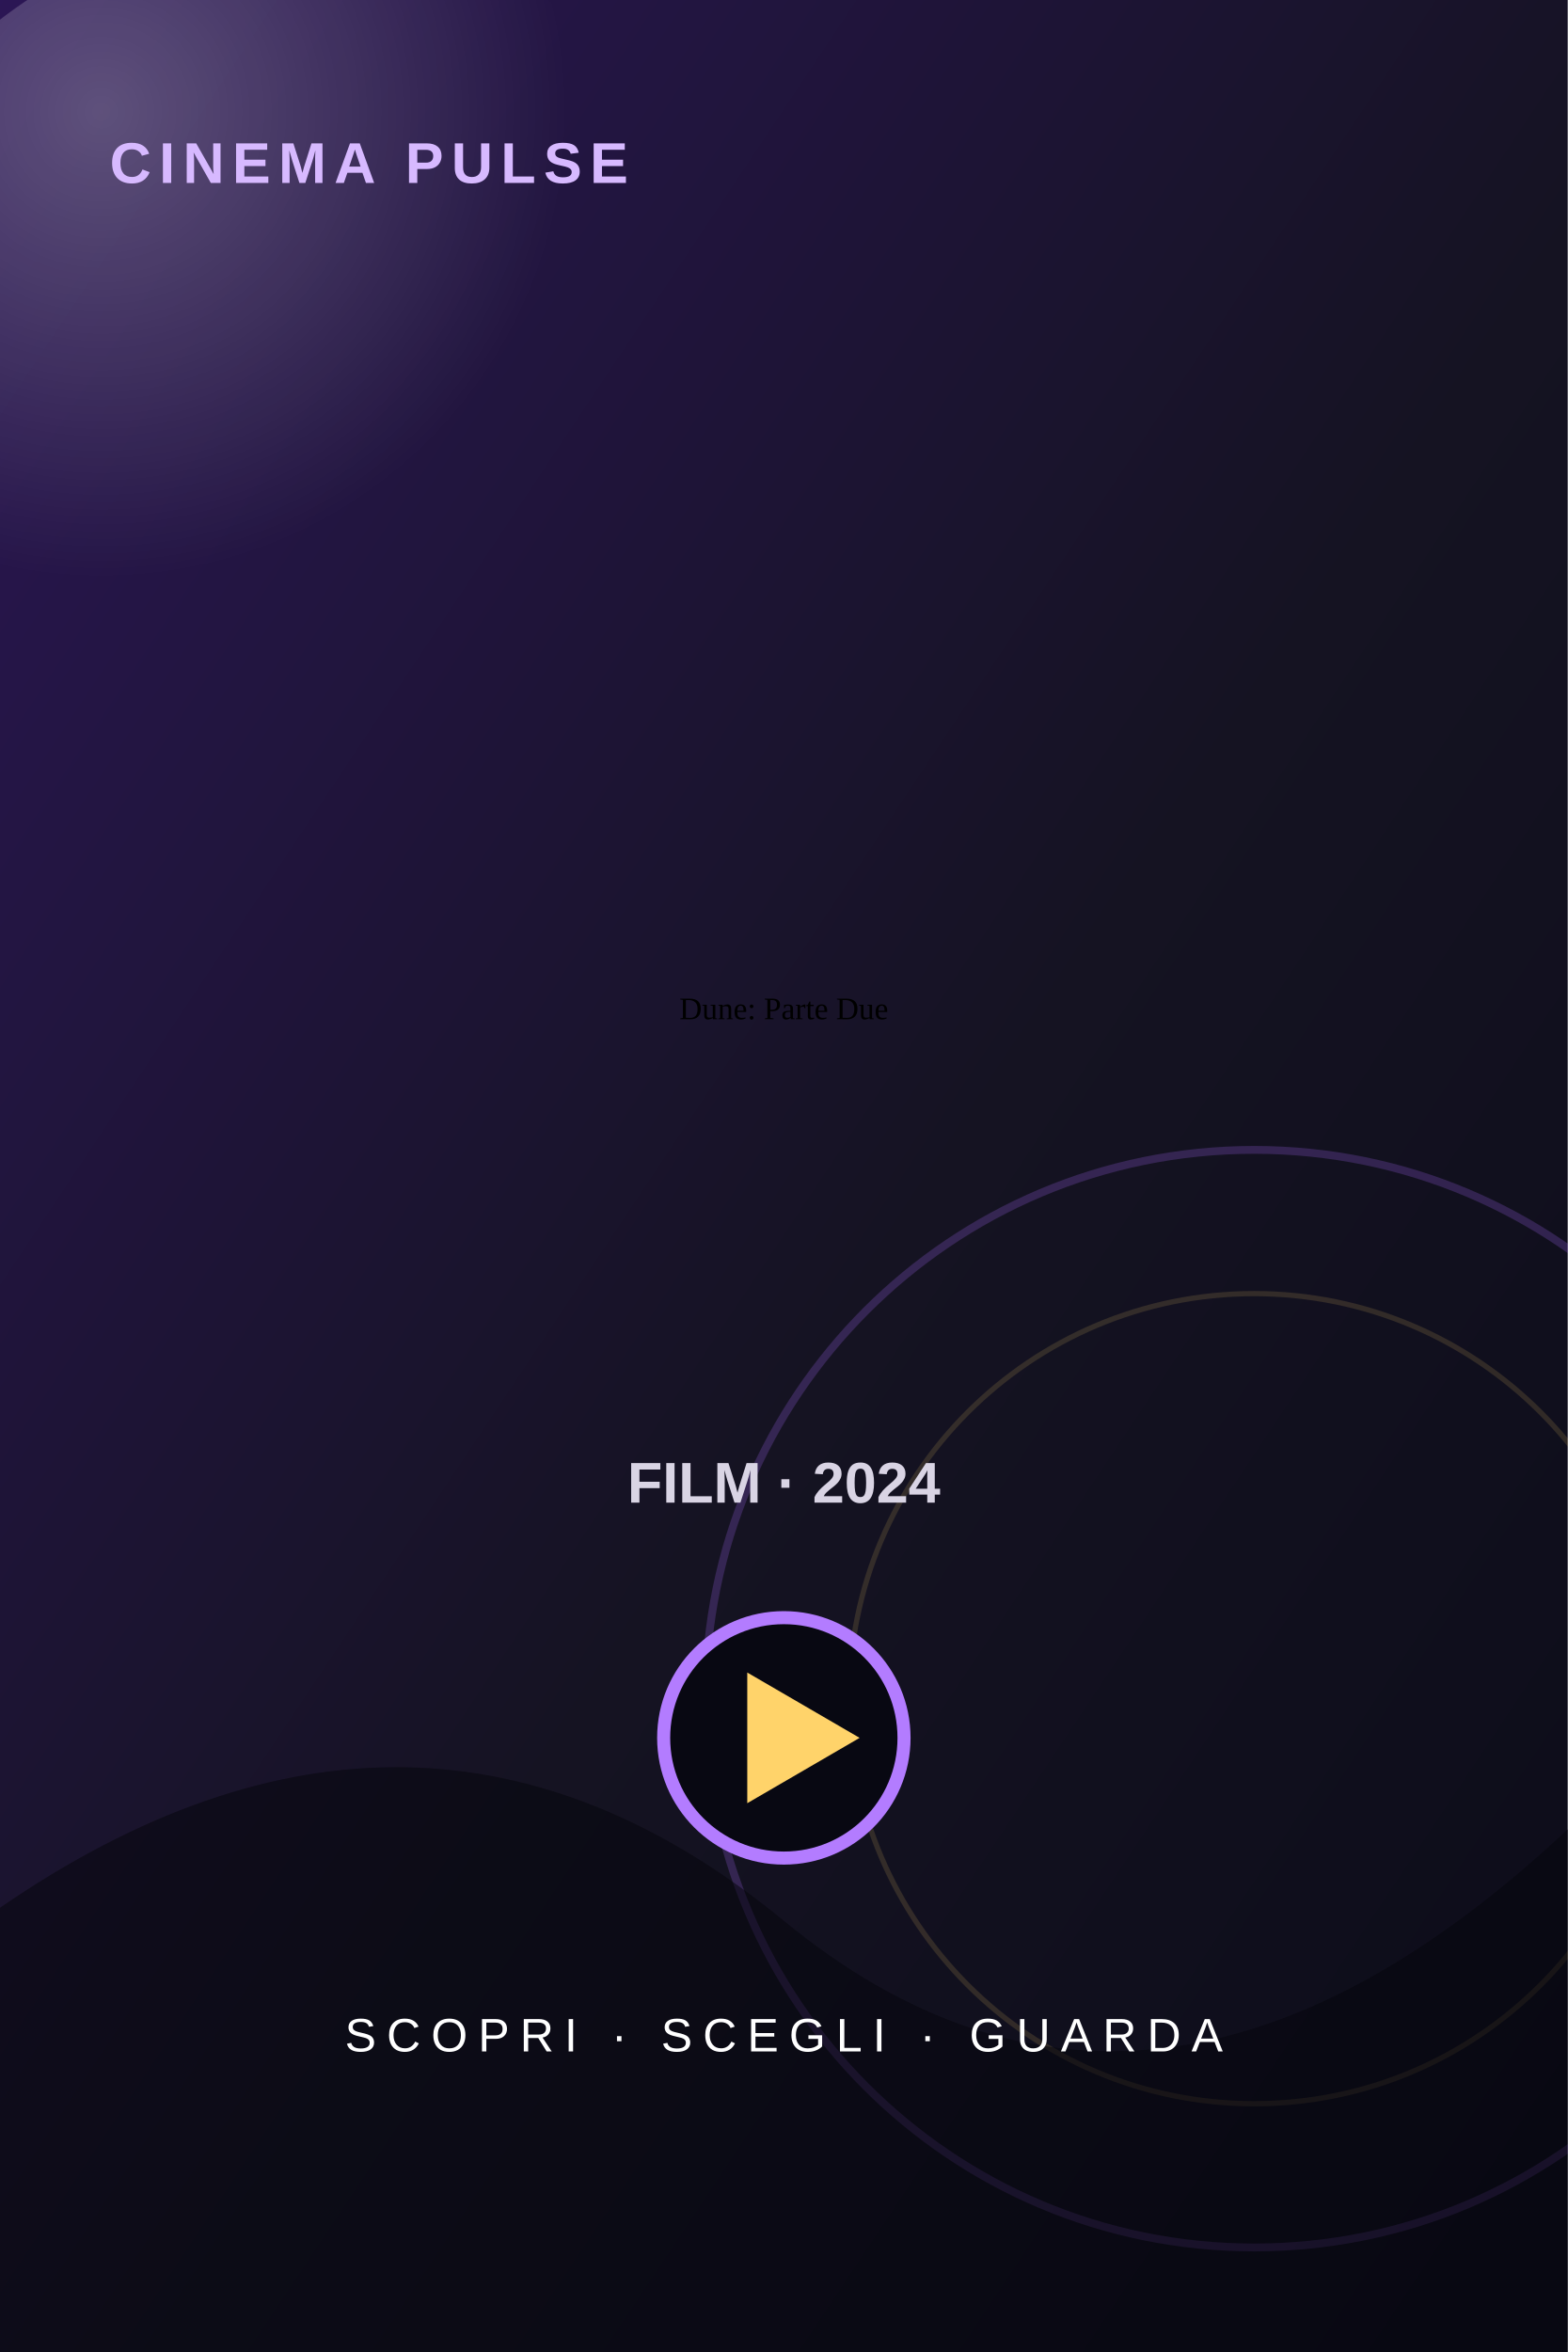
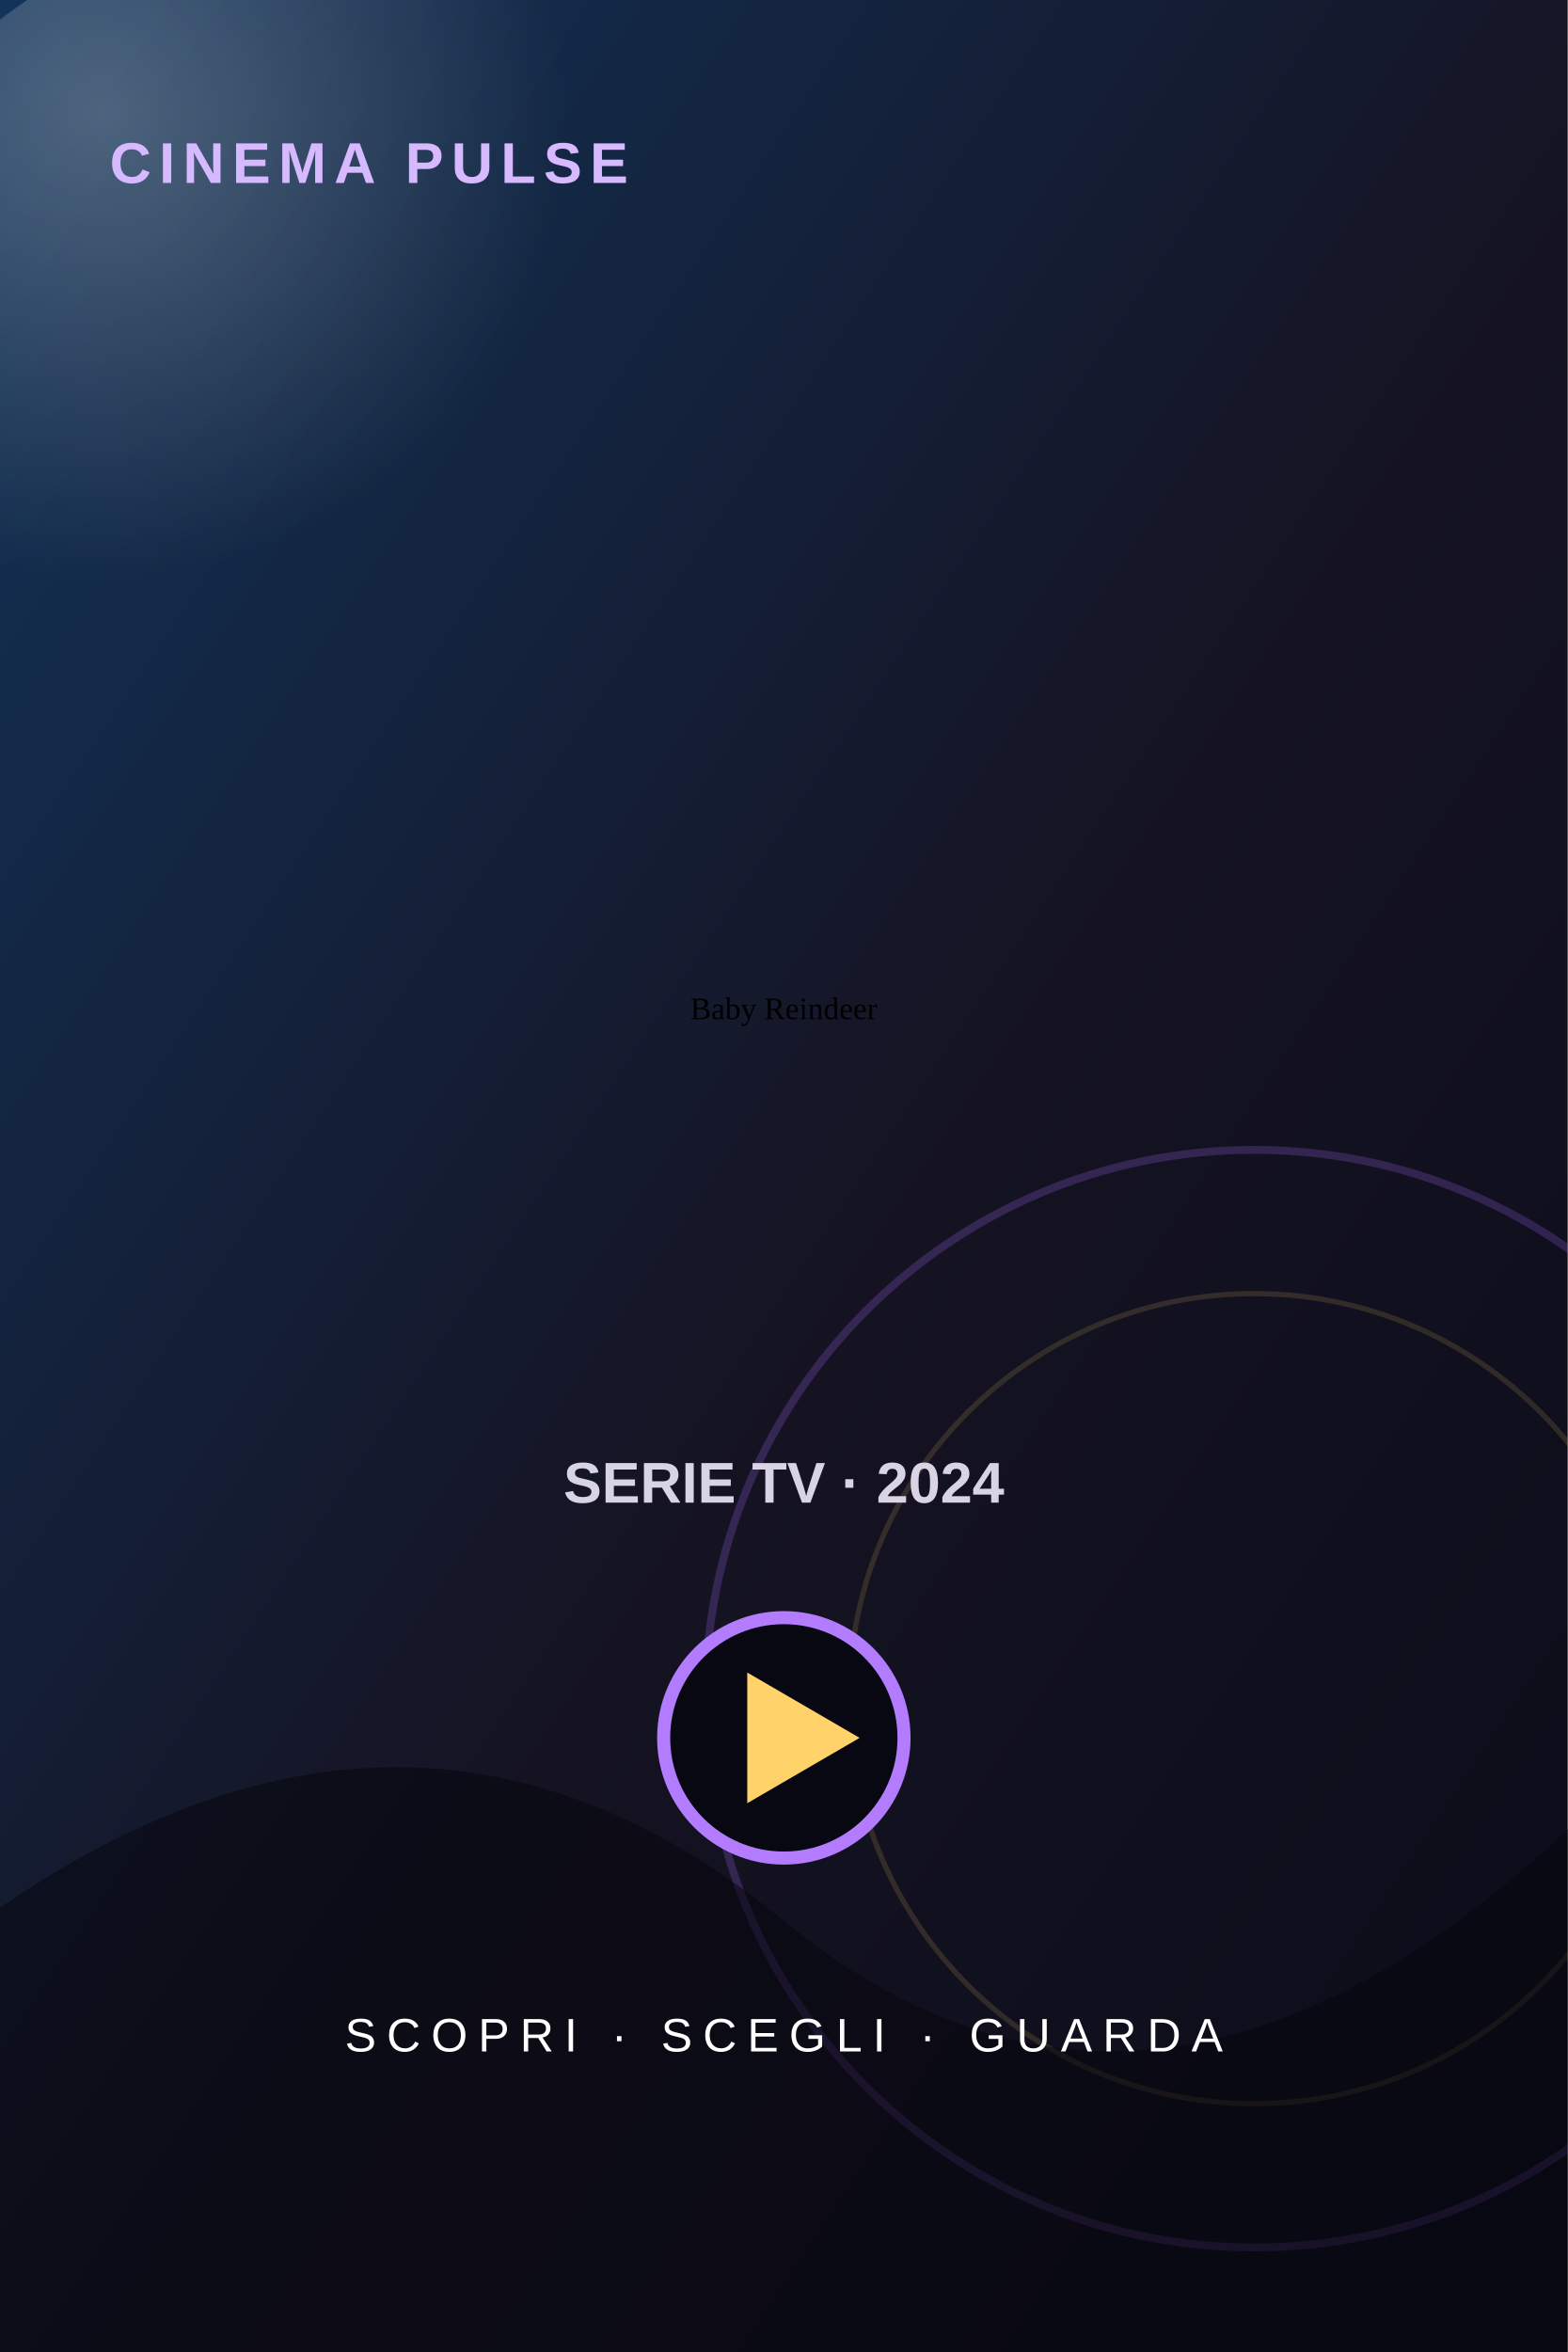
<svg xmlns="http://www.w3.org/2000/svg" viewBox="0 0 600 900">
  <defs>
    <linearGradient id="g" x1="0" y1="0" x2="1" y2="1">
-       <stop stop-color="#2b1655" />
+       <stop stop-color="#12345a" />
      <stop offset=".55" stop-color="#151322" />
-       <stop offset="1" stop-color="#0b0b18" />
+       <stop offset="1" stop-color="#0a0b18" />
    </linearGradient>
    <radialGradient id="r" cx="30%" cy="20%">
      <stop stop-color="#ffffff" stop-opacity=".25" />
      <stop offset="1" stop-color="#ffffff" stop-opacity="0" />
    </radialGradient>
  </defs>
  <rect width="600" height="900" fill="url(#g)" />
  <circle cx="110" cy="150" r="180" fill="url(#r)" />
  <circle cx="480" cy="650" r="210" fill="none" stroke="#a96cff" stroke-opacity=".22" stroke-width="3" />
  <circle cx="480" cy="650" r="155" fill="none" stroke="#ffd36a" stroke-opacity=".14" stroke-width="2" />
  <path d="M0 730 Q160 620 300 735 T600 700 V900 H0Z" fill="#05050c" opacity=".55" />
  <text x="42" y="70" fill="#d7b9ff" font-family="Arial,sans-serif" font-size="22" font-weight="700" letter-spacing="3">CINEMA PULSE</text>
-   <text x="300" y="390" text-anchor="middle" class="title">Dune: Parte Due</text>
-   <text x="300" y="575" text-anchor="middle" fill="#d9d4e4" font-family="Arial,sans-serif" font-size="22" font-weight="600">FILM · 2024</text>
+   <text x="300" y="390" text-anchor="middle" class="title">Baby Reindeer</text>
+   <text x="300" y="575" text-anchor="middle" fill="#d9d4e4" font-family="Arial,sans-serif" font-size="22" font-weight="600">SERIE TV · 2024</text>
  <circle cx="300" cy="665" r="46" fill="#080812" stroke="#b37cff" stroke-width="5" />
  <path d="M286 640v50l43-25z" fill="#ffd36a" />
  <text x="300" y="785" text-anchor="middle" fill="#fff" font-family="Arial,sans-serif" font-size="18" letter-spacing="4">SCOPRI · SCEGLI · GUARDA</text>
</svg>
